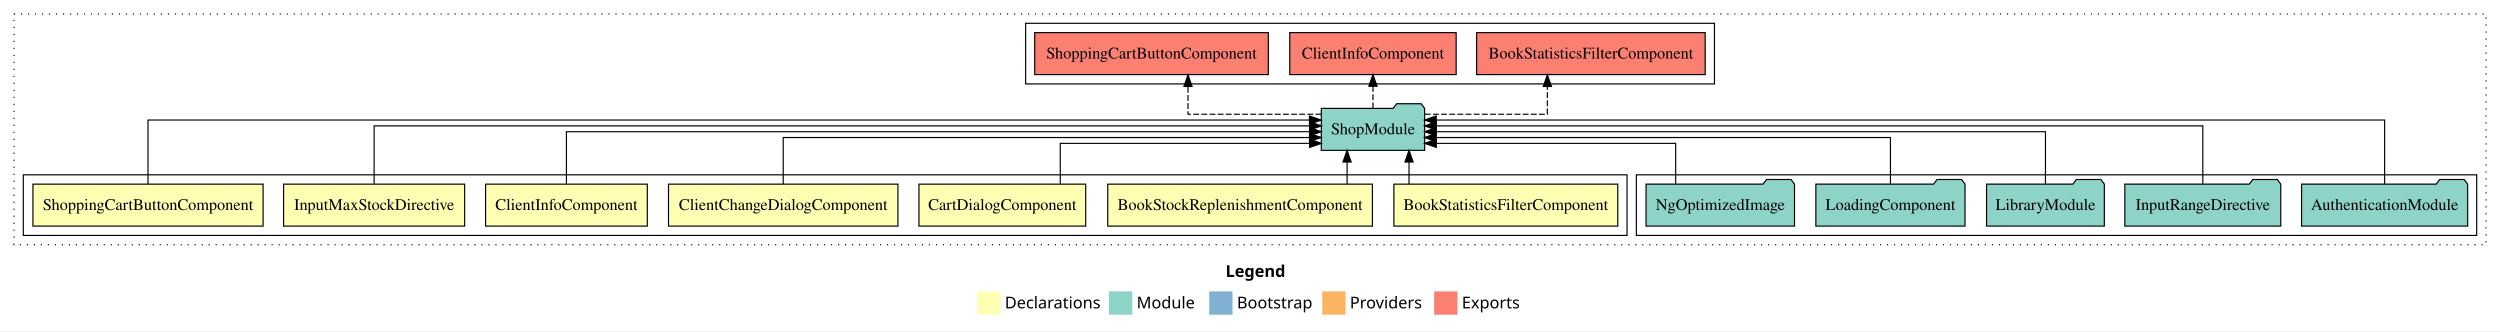
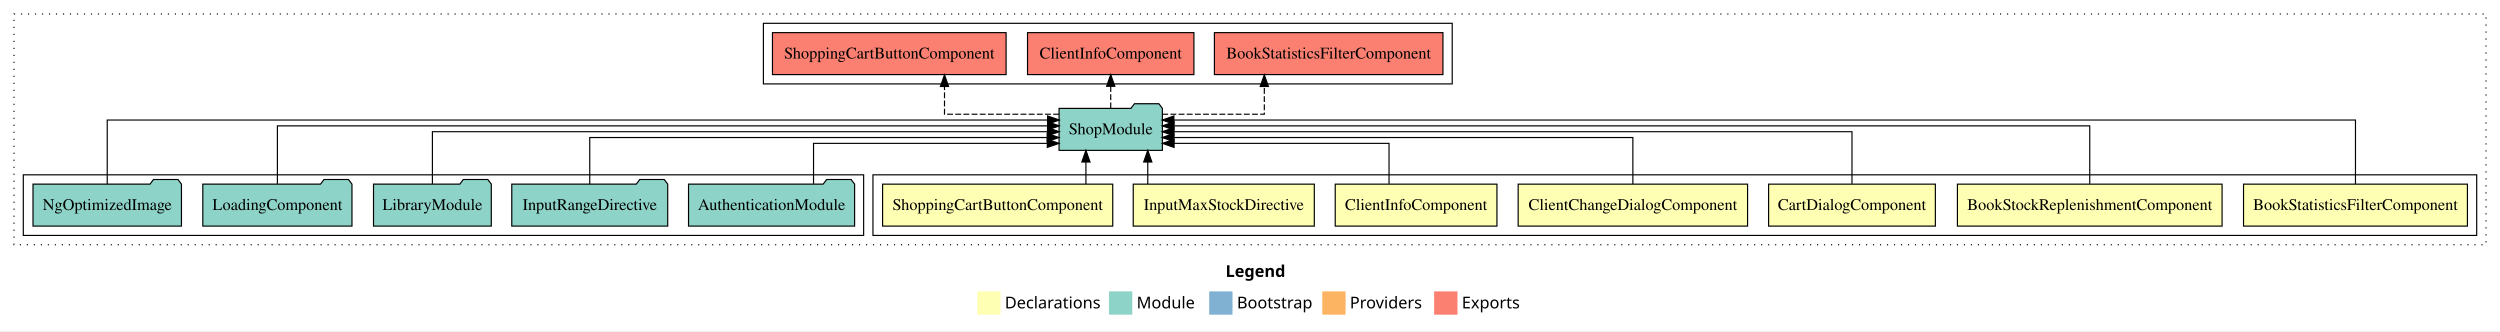
<svg xmlns="http://www.w3.org/2000/svg" width="2145pt" height="284pt" viewBox="0.00 0.00 2145.00 284.00">
  <g id="graph0" class="graph" transform="scale(1 1) rotate(0) translate(4 280)">
    <polygon fill="white" stroke="transparent" points="-4,4 -4,-280 2141,-280 2141,4 -4,4" />
    <text text-anchor="start" x="1047.51" y="-42.4" font-family="Times-12" font-weight="bold" font-size="14.00">Legend</text>
    <polygon fill="#ffffb3" stroke="transparent" points="834.5,-10 834.5,-30 854.5,-30 854.5,-10 834.5,-10" />
    <text text-anchor="start" x="858.13" y="-15.4" font-family="Times-12" font-size="14.00">  Declarations</text>
    <polygon fill="#8dd3c7" stroke="transparent" points="947.5,-10 947.5,-30 967.5,-30 967.5,-10 947.5,-10" />
    <text text-anchor="start" x="971.23" y="-15.4" font-family="Times-12" font-size="14.00">  Module</text>
    <polygon fill="#80b1d3" stroke="transparent" points="1033.5,-10 1033.5,-30 1053.5,-30 1053.5,-10 1033.5,-10" />
    <text text-anchor="start" x="1057.28" y="-15.4" font-family="Times-12" font-size="14.00">  Bootstrap</text>
    <polygon fill="#fdb462" stroke="transparent" points="1130.5,-10 1130.5,-30 1150.5,-30 1150.5,-10 1130.5,-10" />
    <text text-anchor="start" x="1154.17" y="-15.4" font-family="Times-12" font-size="14.00">  Providers</text>
    <polygon fill="#fb8072" stroke="transparent" points="1226.5,-10 1226.5,-30 1246.5,-30 1246.5,-10 1226.5,-10" />
    <text text-anchor="start" x="1250.23" y="-15.4" font-family="Times-12" font-size="14.00">  Exports</text>
    <g id="clust1" class="cluster">
      <polygon fill="none" stroke="black" stroke-dasharray="1,5" points="8,-70 8,-268 2129,-268 2129,-70 8,-70" />
    </g>
-     <g id="clust10" class="cluster">
-       <polygon fill="none" stroke="black" points="1400,-78 1400,-130 2121,-130 2121,-78 1400,-78" />
+     <g id="clust2" class="cluster">
+       <polygon fill="none" stroke="black" points="745,-78 745,-130 2121,-130 2121,-78 745,-78" />
    </g>
    <g id="clust11" class="cluster">
-       <polygon fill="none" stroke="black" points="876,-208 876,-260 1467,-260 1467,-208 876,-208" />
+       <polygon fill="none" stroke="black" points="651,-208 651,-260 1242,-260 1242,-208 651,-208" />
    </g>
-     <g id="clust2" class="cluster">
-       <polygon fill="none" stroke="black" points="16,-78 16,-130 1392,-130 1392,-78 16,-78" />
+     <g id="clust10" class="cluster">
+       <polygon fill="none" stroke="black" points="16,-78 16,-130 737,-130 737,-78 16,-78" />
    </g>
    <g id="node1" class="node">
-       <polygon fill="#ffffb3" stroke="black" points="1384.05,-122 1191.95,-122 1191.95,-86 1384.05,-86 1384.05,-122" />
-       <text text-anchor="middle" x="1288" y="-99.8" font-family="Times,serif" font-size="14.00">BookStatisticsFilterComponent</text>
+       <polygon fill="#ffffb3" stroke="black" points="2113.05,-122 1920.95,-122 1920.95,-86 2113.05,-86 2113.05,-122" />
+       <text text-anchor="middle" x="2017" y="-99.8" font-family="Times,serif" font-size="14.00">BookStatisticsFilterComponent</text>
    </g>
    <g id="node8" class="node">
-       <polygon fill="#8dd3c7" stroke="black" points="1218.33,-187 1215.33,-191 1194.33,-191 1191.33,-187 1129.67,-187 1129.67,-151 1218.33,-151 1218.33,-187" />
-       <text text-anchor="middle" x="1174" y="-164.8" font-family="Times,serif" font-size="14.00">ShopModule</text>
+       <polygon fill="#8dd3c7" stroke="black" points="993.33,-187 990.33,-191 969.33,-191 966.33,-187 904.67,-187 904.67,-151 993.33,-151 993.33,-187" />
+       <text text-anchor="middle" x="949" y="-164.8" font-family="Times,serif" font-size="14.00">ShopModule</text>
    </g>
    <g id="edge1" class="edge">
-       <path fill="none" stroke="black" d="M1204.94,-122.11C1204.94,-122.11 1204.94,-140.99 1204.94,-140.99" />
-       <polygon fill="black" stroke="black" points="1201.45,-140.99 1204.94,-150.99 1208.45,-140.99 1201.45,-140.99" />
+       <path fill="none" stroke="black" d="M2017,-122.04C2017,-143.66 2017,-177 2017,-177 2017,-177 1003.19,-177 1003.19,-177" />
+       <polygon fill="black" stroke="black" points="1003.19,-173.5 993.19,-177 1003.19,-180.5 1003.19,-173.5" />
    </g>
    <g id="node2" class="node">
-       <polygon fill="#ffffb3" stroke="black" points="1173.54,-122 946.46,-122 946.46,-86 1173.54,-86 1173.54,-122" />
-       <text text-anchor="middle" x="1060" y="-99.8" font-family="Times,serif" font-size="14.00">BookStockReplenishmentComponent</text>
+       <polygon fill="#ffffb3" stroke="black" points="1902.54,-122 1675.46,-122 1675.46,-86 1902.54,-86 1902.54,-122" />
+       <text text-anchor="middle" x="1789" y="-99.8" font-family="Times,serif" font-size="14.00">BookStockReplenishmentComponent</text>
    </g>
    <g id="edge2" class="edge">
-       <path fill="none" stroke="black" d="M1151.8,-122.11C1151.8,-122.11 1151.8,-140.99 1151.8,-140.99" />
-       <polygon fill="black" stroke="black" points="1148.3,-140.99 1151.8,-150.99 1155.3,-140.99 1148.3,-140.99" />
+       <path fill="none" stroke="black" d="M1789,-122.22C1789,-142.37 1789,-172 1789,-172 1789,-172 1003.27,-172 1003.27,-172" />
+       <polygon fill="black" stroke="black" points="1003.27,-168.5 993.27,-172 1003.27,-175.5 1003.27,-168.5" />
    </g>
    <g id="node3" class="node">
-       <polygon fill="#ffffb3" stroke="black" points="927.54,-122 784.46,-122 784.46,-86 927.54,-86 927.54,-122" />
-       <text text-anchor="middle" x="856" y="-99.8" font-family="Times,serif" font-size="14.00">CartDialogComponent</text>
+       <polygon fill="#ffffb3" stroke="black" points="1656.54,-122 1513.46,-122 1513.46,-86 1656.54,-86 1656.54,-122" />
+       <text text-anchor="middle" x="1585" y="-99.8" font-family="Times,serif" font-size="14.00">CartDialogComponent</text>
    </g>
    <g id="edge3" class="edge">
-       <path fill="none" stroke="black" d="M905.7,-122.24C905.7,-137.57 905.7,-157 905.7,-157 905.7,-157 1119.7,-157 1119.7,-157" />
-       <polygon fill="black" stroke="black" points="1119.7,-160.5 1129.7,-157 1119.7,-153.5 1119.7,-160.5" />
+       <path fill="none" stroke="black" d="M1585,-122.22C1585,-140.83 1585,-167 1585,-167 1585,-167 1003.22,-167 1003.22,-167" />
+       <polygon fill="black" stroke="black" points="1003.22,-163.5 993.22,-167 1003.22,-170.5 1003.22,-163.5" />
    </g>
    <g id="node4" class="node">
-       <polygon fill="#ffffb3" stroke="black" points="766.42,-122 569.58,-122 569.58,-86 766.42,-86 766.42,-122" />
-       <text text-anchor="middle" x="668" y="-99.8" font-family="Times,serif" font-size="14.00">ClientChangeDialogComponent</text>
+       <polygon fill="#ffffb3" stroke="black" points="1495.42,-122 1298.58,-122 1298.58,-86 1495.42,-86 1495.42,-122" />
+       <text text-anchor="middle" x="1397" y="-99.8" font-family="Times,serif" font-size="14.00">ClientChangeDialogComponent</text>
    </g>
    <g id="edge4" class="edge">
-       <path fill="none" stroke="black" d="M668,-122.03C668,-139.06 668,-162 668,-162 668,-162 1119.54,-162 1119.54,-162" />
-       <polygon fill="black" stroke="black" points="1119.54,-165.5 1129.54,-162 1119.54,-158.5 1119.54,-165.5" />
+       <path fill="none" stroke="black" d="M1397,-122.03C1397,-139.06 1397,-162 1397,-162 1397,-162 1003.18,-162 1003.18,-162" />
+       <polygon fill="black" stroke="black" points="1003.18,-158.5 993.18,-162 1003.18,-165.5 1003.18,-158.5" />
    </g>
    <g id="node5" class="node">
-       <polygon fill="#ffffb3" stroke="black" points="551.38,-122 412.62,-122 412.62,-86 551.38,-86 551.38,-122" />
-       <text text-anchor="middle" x="482" y="-99.8" font-family="Times,serif" font-size="14.00">ClientInfoComponent</text>
+       <polygon fill="#ffffb3" stroke="black" points="1280.38,-122 1141.62,-122 1141.62,-86 1280.38,-86 1280.38,-122" />
+       <text text-anchor="middle" x="1211" y="-99.8" font-family="Times,serif" font-size="14.00">ClientInfoComponent</text>
    </g>
    <g id="edge5" class="edge">
-       <path fill="none" stroke="black" d="M482,-122.22C482,-140.83 482,-167 482,-167 482,-167 1119.66,-167 1119.66,-167" />
-       <polygon fill="black" stroke="black" points="1119.66,-170.5 1129.66,-167 1119.66,-163.5 1119.66,-170.5" />
+       <path fill="none" stroke="black" d="M1187.79,-122.24C1187.79,-137.57 1187.79,-157 1187.79,-157 1187.79,-157 1003.36,-157 1003.36,-157" />
+       <polygon fill="black" stroke="black" points="1003.36,-153.5 993.36,-157 1003.36,-160.5 1003.36,-153.5" />
    </g>
    <g id="node6" class="node">
-       <polygon fill="#ffffb3" stroke="black" points="394.68,-122 239.32,-122 239.32,-86 394.68,-86 394.68,-122" />
-       <text text-anchor="middle" x="317" y="-99.8" font-family="Times,serif" font-size="14.00">InputMaxStockDirective</text>
+       <polygon fill="#ffffb3" stroke="black" points="1123.68,-122 968.32,-122 968.32,-86 1123.68,-86 1123.68,-122" />
+       <text text-anchor="middle" x="1046" y="-99.8" font-family="Times,serif" font-size="14.00">InputMaxStockDirective</text>
    </g>
    <g id="edge6" class="edge">
-       <path fill="none" stroke="black" d="M317,-122.22C317,-142.37 317,-172 317,-172 317,-172 1119.73,-172 1119.73,-172" />
-       <polygon fill="black" stroke="black" points="1119.73,-175.5 1129.73,-172 1119.73,-168.5 1119.73,-175.5" />
+       <path fill="none" stroke="black" d="M980.79,-122.11C980.79,-122.11 980.79,-140.99 980.79,-140.99" />
+       <polygon fill="black" stroke="black" points="977.29,-140.99 980.79,-150.99 984.29,-140.99 977.29,-140.99" />
    </g>
    <g id="node7" class="node">
-       <polygon fill="#ffffb3" stroke="black" points="221.73,-122 24.27,-122 24.27,-86 221.73,-86 221.73,-122" />
-       <text text-anchor="middle" x="123" y="-99.8" font-family="Times,serif" font-size="14.00">ShoppingCartButtonComponent</text>
+       <polygon fill="#ffffb3" stroke="black" points="950.73,-122 753.27,-122 753.27,-86 950.73,-86 950.73,-122" />
+       <text text-anchor="middle" x="852" y="-99.8" font-family="Times,serif" font-size="14.00">ShoppingCartButtonComponent</text>
    </g>
    <g id="edge7" class="edge">
-       <path fill="none" stroke="black" d="M123,-122.04C123,-143.66 123,-177 123,-177 123,-177 1119.51,-177 1119.51,-177" />
-       <polygon fill="black" stroke="black" points="1119.51,-180.5 1129.51,-177 1119.51,-173.5 1119.51,-180.5" />
+       <path fill="none" stroke="black" d="M927.72,-122.11C927.72,-122.11 927.72,-140.99 927.72,-140.99" />
+       <polygon fill="black" stroke="black" points="924.22,-140.99 927.72,-150.99 931.22,-140.99 924.22,-140.99" />
    </g>
    <g id="node14" class="node">
-       <polygon fill="#fb8072" stroke="black" points="1459.05,-252 1262.95,-252 1262.95,-216 1459.05,-216 1459.05,-252" />
-       <text text-anchor="middle" x="1361" y="-229.8" font-family="Times,serif" font-size="14.00">BookStatisticsFilterComponent </text>
+       <polygon fill="#fb8072" stroke="black" points="1234.05,-252 1037.95,-252 1037.95,-216 1234.05,-216 1234.05,-252" />
+       <text text-anchor="middle" x="1136" y="-229.8" font-family="Times,serif" font-size="14.00">BookStatisticsFilterComponent </text>
    </g>
    <g id="edge13" class="edge">
-       <path fill="none" stroke="black" stroke-dasharray="5,2" d="M1218.49,-182C1262.59,-182 1323.62,-182 1323.62,-182 1323.62,-182 1323.62,-205.81 1323.62,-205.81" />
-       <polygon fill="black" stroke="black" points="1320.13,-205.81 1323.62,-215.81 1327.13,-205.81 1320.13,-205.81" />
+       <path fill="none" stroke="black" stroke-dasharray="5,2" d="M993.25,-182C1031.53,-182 1080.78,-182 1080.78,-182 1080.78,-182 1080.78,-205.81 1080.78,-205.81" />
+       <polygon fill="black" stroke="black" points="1077.28,-205.81 1080.78,-215.81 1084.28,-205.81 1077.28,-205.81" />
    </g>
    <g id="node15" class="node">
-       <polygon fill="#fb8072" stroke="black" points="1245.38,-252 1102.62,-252 1102.62,-216 1245.38,-216 1245.38,-252" />
-       <text text-anchor="middle" x="1174" y="-229.8" font-family="Times,serif" font-size="14.00">ClientInfoComponent </text>
+       <polygon fill="#fb8072" stroke="black" points="1020.38,-252 877.62,-252 877.62,-216 1020.38,-216 1020.38,-252" />
+       <text text-anchor="middle" x="949" y="-229.8" font-family="Times,serif" font-size="14.00">ClientInfoComponent </text>
    </g>
    <g id="edge14" class="edge">
-       <path fill="none" stroke="black" stroke-dasharray="5,2" d="M1174,-187.11C1174,-187.11 1174,-205.99 1174,-205.99" />
-       <polygon fill="black" stroke="black" points="1170.5,-205.99 1174,-215.99 1177.5,-205.99 1170.5,-205.99" />
+       <path fill="none" stroke="black" stroke-dasharray="5,2" d="M949,-187.11C949,-187.11 949,-205.99 949,-205.99" />
+       <polygon fill="black" stroke="black" points="945.5,-205.99 949,-215.99 952.5,-205.99 945.5,-205.99" />
    </g>
    <g id="node16" class="node">
-       <polygon fill="#fb8072" stroke="black" points="1084.23,-252 883.77,-252 883.77,-216 1084.23,-216 1084.23,-252" />
-       <text text-anchor="middle" x="984" y="-229.8" font-family="Times,serif" font-size="14.00">ShoppingCartButtonComponent </text>
+       <polygon fill="#fb8072" stroke="black" points="859.23,-252 658.77,-252 658.77,-216 859.23,-216 859.23,-252" />
+       <text text-anchor="middle" x="759" y="-229.8" font-family="Times,serif" font-size="14.00">ShoppingCartButtonComponent </text>
    </g>
    <g id="edge15" class="edge">
-       <path fill="none" stroke="black" stroke-dasharray="5,2" d="M1129.79,-182C1082.83,-182 1015.3,-182 1015.3,-182 1015.3,-182 1015.3,-205.81 1015.3,-205.81" />
-       <polygon fill="black" stroke="black" points="1011.8,-205.81 1015.3,-215.81 1018.8,-205.81 1011.8,-205.81" />
+       <path fill="none" stroke="black" stroke-dasharray="5,2" d="M904.65,-182C862.79,-182 806.38,-182 806.38,-182 806.38,-182 806.38,-205.81 806.38,-205.81" />
+       <polygon fill="black" stroke="black" points="802.88,-205.81 806.38,-215.81 809.88,-205.81 802.88,-205.81" />
    </g>
    <g id="node9" class="node">
-       <polygon fill="#8dd3c7" stroke="black" points="2113.25,-122 2110.25,-126 2089.25,-126 2086.25,-122 1970.75,-122 1970.75,-86 2113.25,-86 2113.25,-122" />
-       <text text-anchor="middle" x="2042" y="-99.8" font-family="Times,serif" font-size="14.00">AuthenticationModule</text>
+       <polygon fill="#8dd3c7" stroke="black" points="729.25,-122 726.25,-126 705.25,-126 702.25,-122 586.75,-122 586.75,-86 729.25,-86 729.25,-122" />
+       <text text-anchor="middle" x="658" y="-99.8" font-family="Times,serif" font-size="14.00">AuthenticationModule</text>
    </g>
    <g id="edge8" class="edge">
-       <path fill="none" stroke="black" d="M2042,-122.04C2042,-143.66 2042,-177 2042,-177 2042,-177 1228.24,-177 1228.24,-177" />
-       <polygon fill="black" stroke="black" points="1228.24,-173.5 1218.24,-177 1228.24,-180.5 1228.24,-173.5" />
+       <path fill="none" stroke="black" d="M694.01,-122.24C694.01,-137.57 694.01,-157 694.01,-157 694.01,-157 894.58,-157 894.58,-157" />
+       <polygon fill="black" stroke="black" points="894.58,-160.5 904.58,-157 894.58,-153.5 894.58,-160.5" />
    </g>
    <g id="node10" class="node">
-       <polygon fill="#8dd3c7" stroke="black" points="1952.9,-122 1949.9,-126 1928.9,-126 1925.9,-122 1819.1,-122 1819.1,-86 1952.9,-86 1952.9,-122" />
-       <text text-anchor="middle" x="1886" y="-99.8" font-family="Times,serif" font-size="14.00">InputRangeDirective</text>
+       <polygon fill="#8dd3c7" stroke="black" points="568.9,-122 565.9,-126 544.9,-126 541.9,-122 435.1,-122 435.1,-86 568.9,-86 568.9,-122" />
+       <text text-anchor="middle" x="502" y="-99.8" font-family="Times,serif" font-size="14.00">InputRangeDirective</text>
    </g>
    <g id="edge9" class="edge">
-       <path fill="none" stroke="black" d="M1886,-122.22C1886,-142.37 1886,-172 1886,-172 1886,-172 1228.27,-172 1228.27,-172" />
-       <polygon fill="black" stroke="black" points="1228.27,-168.5 1218.27,-172 1228.27,-175.5 1228.27,-168.5" />
+       <path fill="none" stroke="black" d="M502,-122.03C502,-139.06 502,-162 502,-162 502,-162 894.51,-162 894.51,-162" />
+       <polygon fill="black" stroke="black" points="894.51,-165.5 904.51,-162 894.51,-158.5 894.51,-165.5" />
    </g>
    <g id="node11" class="node">
-       <polygon fill="#8dd3c7" stroke="black" points="1801.53,-122 1798.53,-126 1777.53,-126 1774.53,-122 1700.47,-122 1700.47,-86 1801.53,-86 1801.53,-122" />
-       <text text-anchor="middle" x="1751" y="-99.8" font-family="Times,serif" font-size="14.00">LibraryModule</text>
+       <polygon fill="#8dd3c7" stroke="black" points="417.53,-122 414.53,-126 393.53,-126 390.53,-122 316.47,-122 316.47,-86 417.53,-86 417.53,-122" />
+       <text text-anchor="middle" x="367" y="-99.8" font-family="Times,serif" font-size="14.00">LibraryModule</text>
    </g>
    <g id="edge10" class="edge">
-       <path fill="none" stroke="black" d="M1751,-122.22C1751,-140.83 1751,-167 1751,-167 1751,-167 1228.32,-167 1228.32,-167" />
-       <polygon fill="black" stroke="black" points="1228.32,-163.5 1218.32,-167 1228.32,-170.5 1228.32,-163.5" />
+       <path fill="none" stroke="black" d="M367,-122.22C367,-140.83 367,-167 367,-167 367,-167 894.78,-167 894.78,-167" />
+       <polygon fill="black" stroke="black" points="894.78,-170.5 904.78,-167 894.78,-163.5 894.78,-170.5" />
    </g>
    <g id="node12" class="node">
-       <polygon fill="#8dd3c7" stroke="black" points="1681.99,-122 1678.99,-126 1657.99,-126 1654.99,-122 1554.01,-122 1554.01,-86 1681.99,-86 1681.99,-122" />
-       <text text-anchor="middle" x="1618" y="-99.8" font-family="Times,serif" font-size="14.00">LoadingComponent</text>
+       <polygon fill="#8dd3c7" stroke="black" points="297.99,-122 294.99,-126 273.99,-126 270.99,-122 170.01,-122 170.01,-86 297.99,-86 297.99,-122" />
+       <text text-anchor="middle" x="234" y="-99.8" font-family="Times,serif" font-size="14.00">LoadingComponent</text>
    </g>
    <g id="edge11" class="edge">
-       <path fill="none" stroke="black" d="M1618,-122.03C1618,-139.06 1618,-162 1618,-162 1618,-162 1228.2,-162 1228.2,-162" />
-       <polygon fill="black" stroke="black" points="1228.2,-158.5 1218.2,-162 1228.2,-165.5 1228.2,-158.5" />
+       <path fill="none" stroke="black" d="M234,-122.22C234,-142.37 234,-172 234,-172 234,-172 894.81,-172 894.81,-172" />
+       <polygon fill="black" stroke="black" points="894.81,-175.5 904.81,-172 894.81,-168.5 894.81,-175.5" />
    </g>
    <g id="node13" class="node">
-       <polygon fill="#8dd3c7" stroke="black" points="1535.69,-122 1532.69,-126 1511.69,-126 1508.69,-122 1408.31,-122 1408.31,-86 1535.69,-86 1535.69,-122" />
-       <text text-anchor="middle" x="1472" y="-99.8" font-family="Times,serif" font-size="14.00">NgOptimizedImage</text>
+       <polygon fill="#8dd3c7" stroke="black" points="151.69,-122 148.69,-126 127.69,-126 124.69,-122 24.31,-122 24.31,-86 151.69,-86 151.69,-122" />
+       <text text-anchor="middle" x="88" y="-99.8" font-family="Times,serif" font-size="14.00">NgOptimizedImage</text>
    </g>
    <g id="edge12" class="edge">
-       <path fill="none" stroke="black" d="M1433.72,-122.24C1433.72,-137.57 1433.72,-157 1433.72,-157 1433.72,-157 1228.35,-157 1228.35,-157" />
-       <polygon fill="black" stroke="black" points="1228.35,-153.5 1218.35,-157 1228.35,-160.5 1228.35,-153.5" />
+       <path fill="none" stroke="black" d="M88,-122.04C88,-143.66 88,-177 88,-177 88,-177 894.82,-177 894.82,-177" />
+       <polygon fill="black" stroke="black" points="894.82,-180.5 904.82,-177 894.82,-173.5 894.82,-180.5" />
    </g>
  </g>
</svg>
